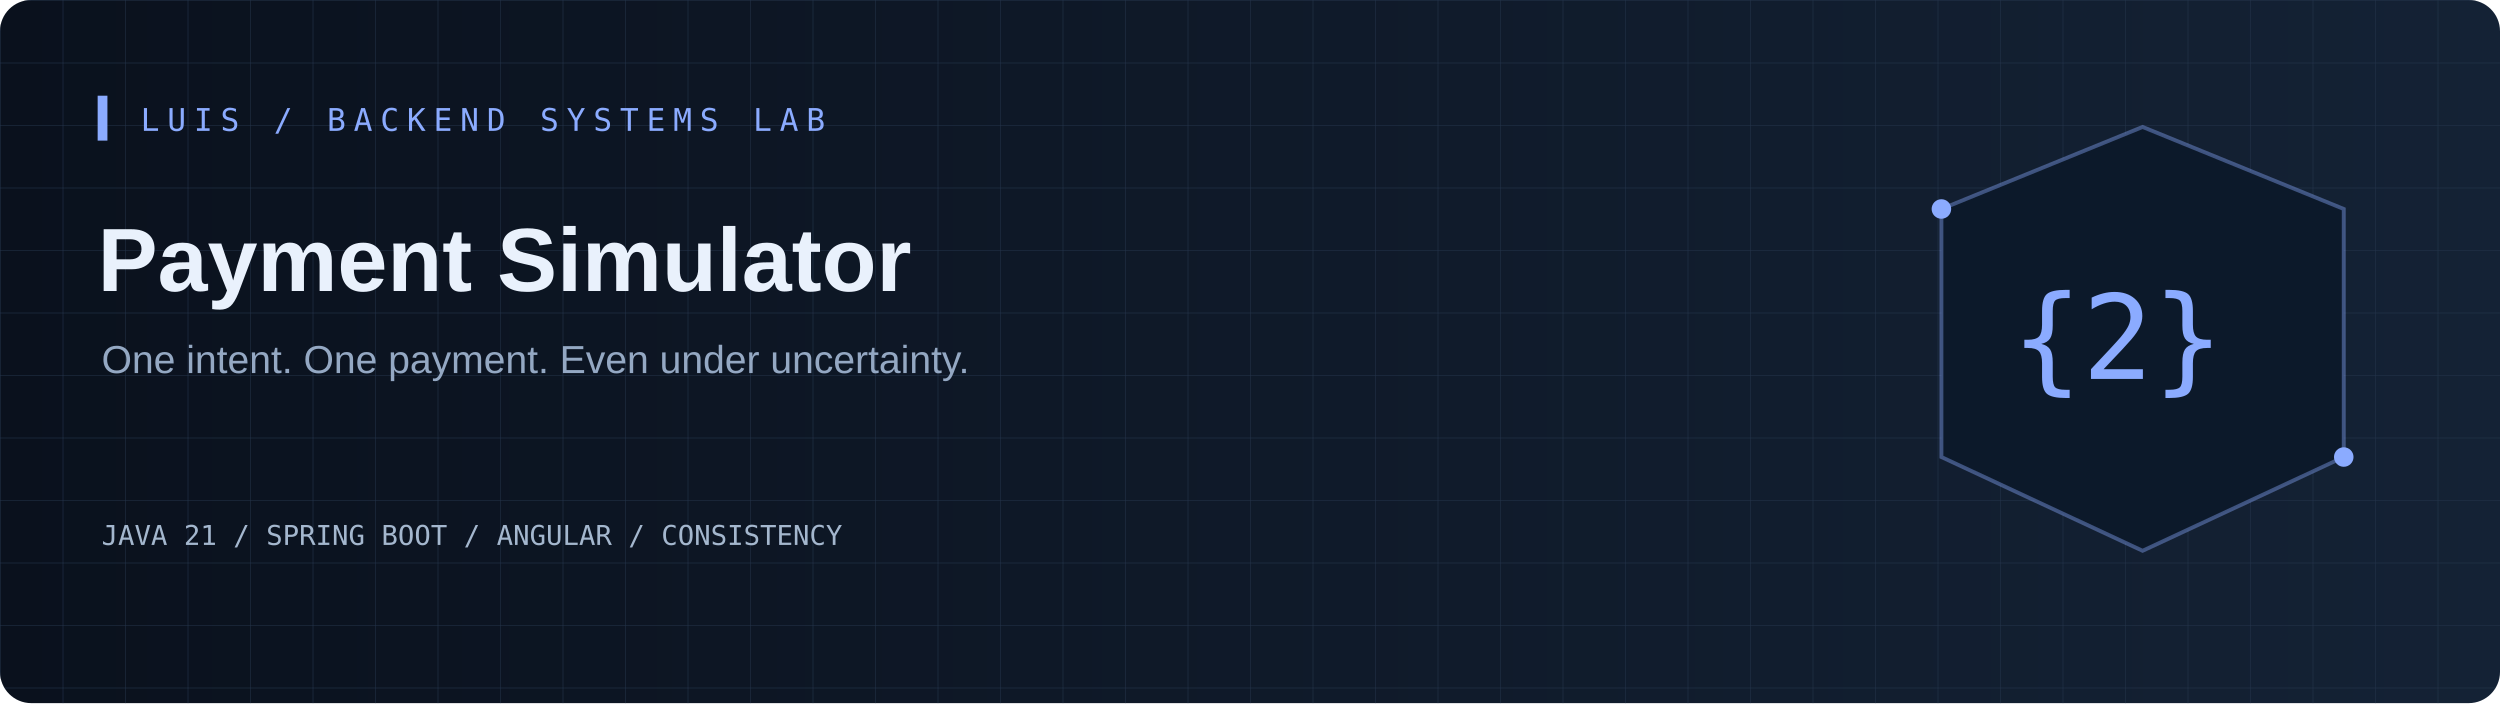
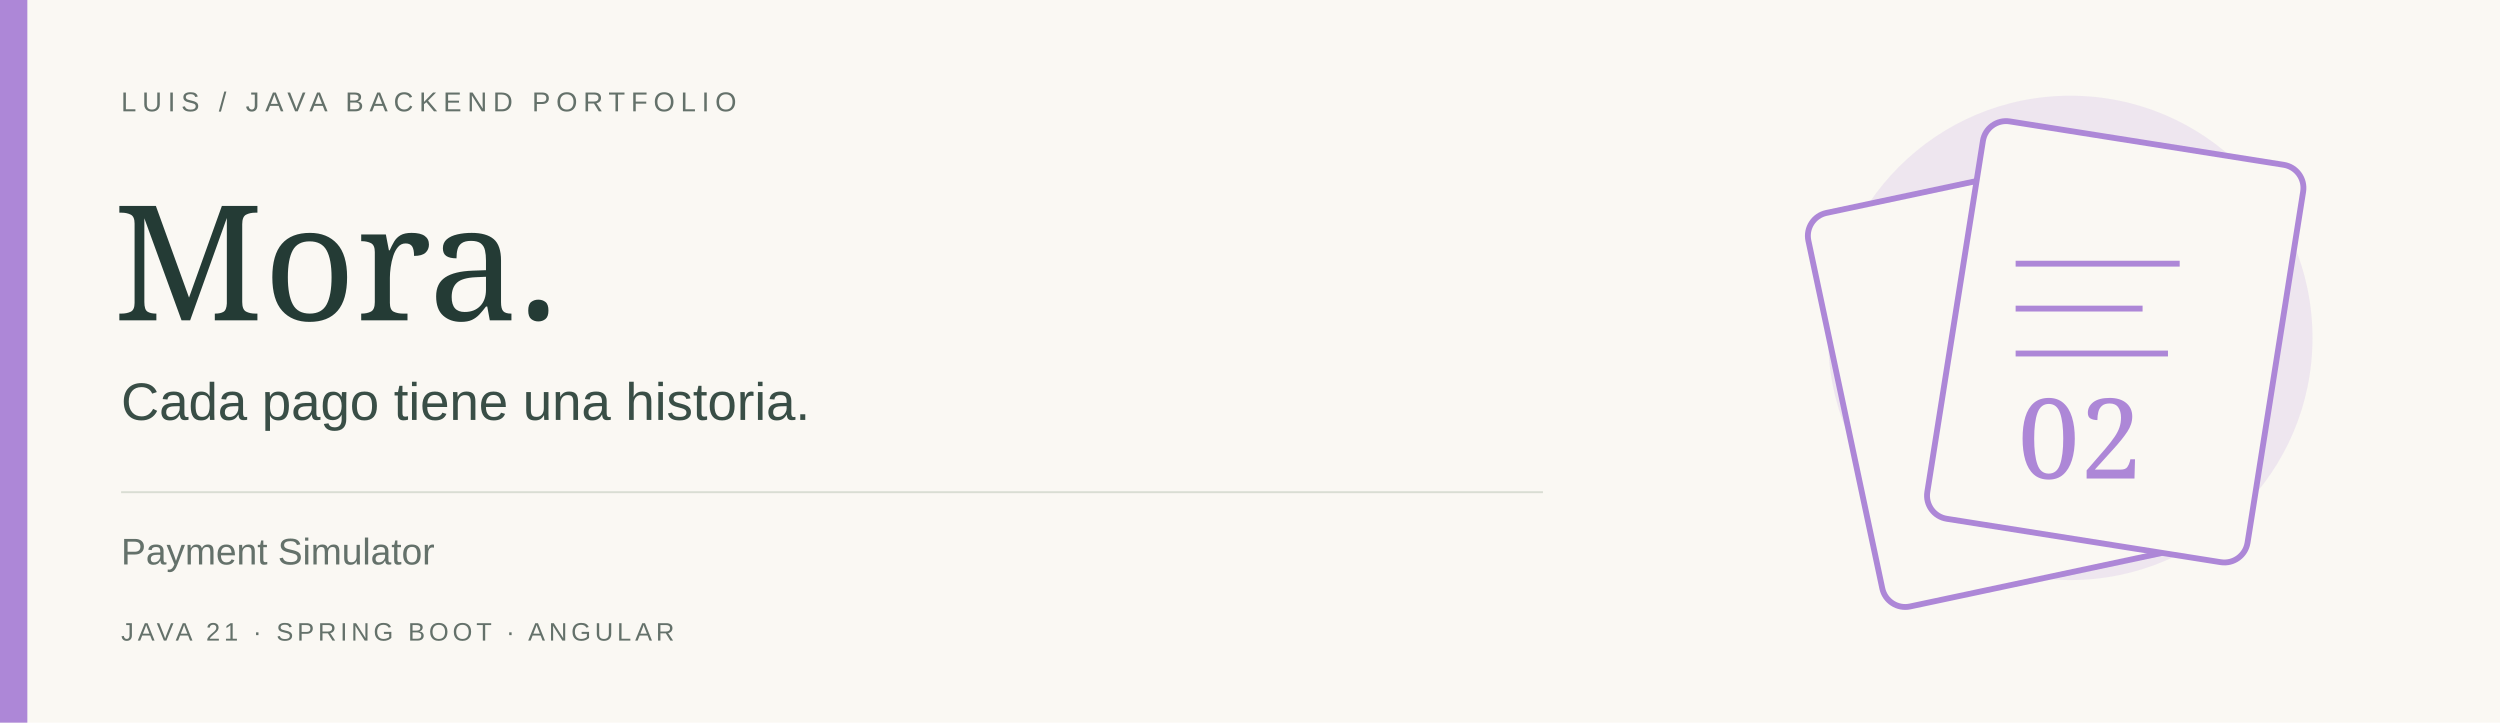
- <svg xmlns="http://www.w3.org/2000/svg" width="1280" height="360" viewBox="0 0 1280 360" role="img" aria-label="Payment Simulator">
-   <defs>
-     <pattern id="g" width="32" height="32" patternUnits="userSpaceOnUse">
-       <path d="M32 0H0V32" fill="none" stroke="#25354c" stroke-width=".5" />
-     </pattern>
-     <linearGradient id="bg">
-       <stop stop-color="#0a111d" />
-       <stop offset="1" stop-color="#142235" />
-     </linearGradient>
-   </defs>
-   <rect width="1280" height="360" rx="16" fill="url(#bg)" />
-   <rect width="1280" height="360" rx="16" fill="url(#g)" />
-   <rect x="50" y="49" width="5" height="23" fill="#8babff" />
-   <text x="72" y="67" font-family="monospace" font-size="16" letter-spacing="4" fill="#8babff">LUIS / BACKEND SYSTEMS LAB</text>
-   <text x="50" y="149" font-family="Segoe UI,Arial,sans-serif" font-weight="700" font-size="46" fill="#e9f1fc">Payment Simulator</text>
-   <text x="52" y="191" font-family="Segoe UI,Arial,sans-serif" font-size="20" fill="#94a8c3">One intent. One payment. Even under uncertainty.</text>
-   <text x="52" y="279" font-family="monospace" font-size="14" fill="#a4b7ce">JAVA 21 / SPRING BOOT / ANGULAR / CONSISTENCY</text>
-   <path d="M994 107L1097 65L1200 107V234L1097 282L994 234Z" fill="#0c192a" stroke="#8babff" stroke-opacity=".4" stroke-width="2" />
-   <text x="1030" y="194" font-family="monospace" font-size="60" fill="#8babff">{2}</text>
-   <circle cx="994" cy="107" r="5" fill="#8babff" />
-   <circle cx="1200" cy="234" r="5" fill="#8babff" />
+ <svg xmlns="http://www.w3.org/2000/svg" width="1280" height="370" viewBox="0 0 1280 370" role="img" aria-label="Payment Simulator">
+   <rect width="1280" height="370" fill="#faf8f3" />
+   <path d="M0 0H14V370H0Z" fill="#ad87d7" />
+   <text x="62" y="57" fill="#64716a" font-family="Arial,sans-serif" font-size="14" letter-spacing="3">LUIS / JAVA BACKEND PORTFOLIO</text>
+   <text x="58" y="164" fill="#243b35" font-family="Georgia,serif" font-size="82">Mora.</text>
+   <text x="62" y="215" fill="#394e46" font-family="Arial,sans-serif" font-size="27">Cada pago tiene una historia.</text>
+   <path d="M62 252H790" stroke="#d9ddd3" />
+   <text x="62" y="289" fill="#64716a" font-family="Arial,sans-serif" font-size="19">Payment Simulator</text>
+   <text x="62" y="328" fill="#64716a" font-family="Arial,sans-serif" font-size="13" letter-spacing="2">JAVA 21 · SPRING BOOT · ANGULAR</text>
+   <circle cx="1060" cy="173" r="124" fill="#ad87d7" opacity=".16" />
+   <g stroke="#ad87d7" stroke-width="3" fill="#faf8f3">
+     <rect x="943" y="92" width="166" height="206" rx="12" transform="rotate(-12 1026 195)" />
+     <rect x="1000" y="72" width="166" height="206" rx="12" transform="rotate(9 1083 175)" />
+     <path d="M1032 135h84m-84 23h65m-65 23h78" />
+   </g>
+   <text x="1033" y="245" font-family="Georgia,serif" font-size="57" fill="#ad87d7">02</text>
</svg>
